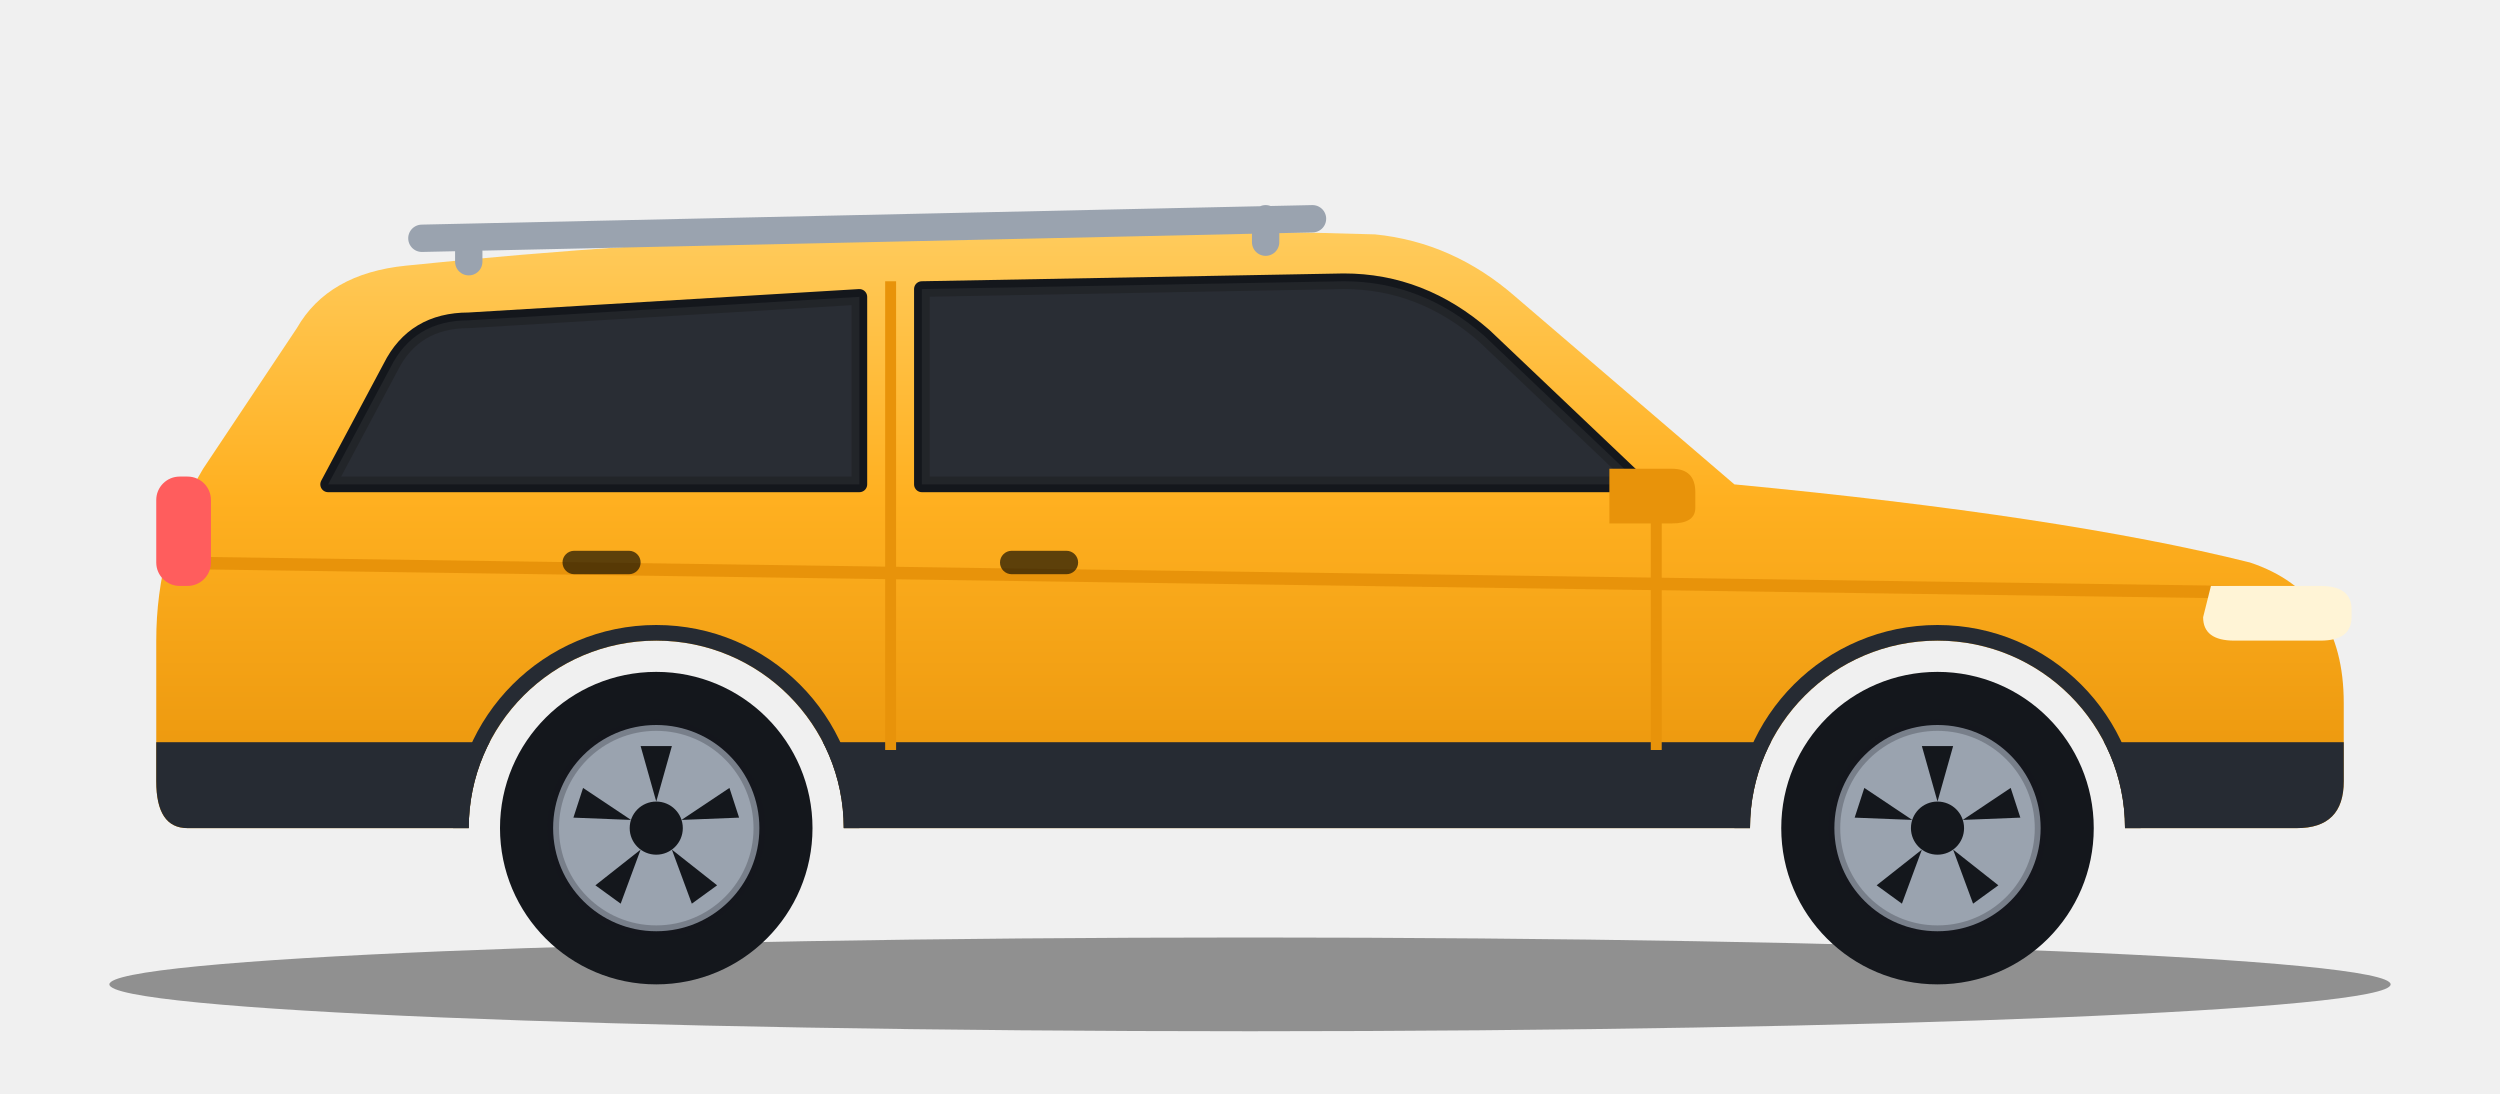
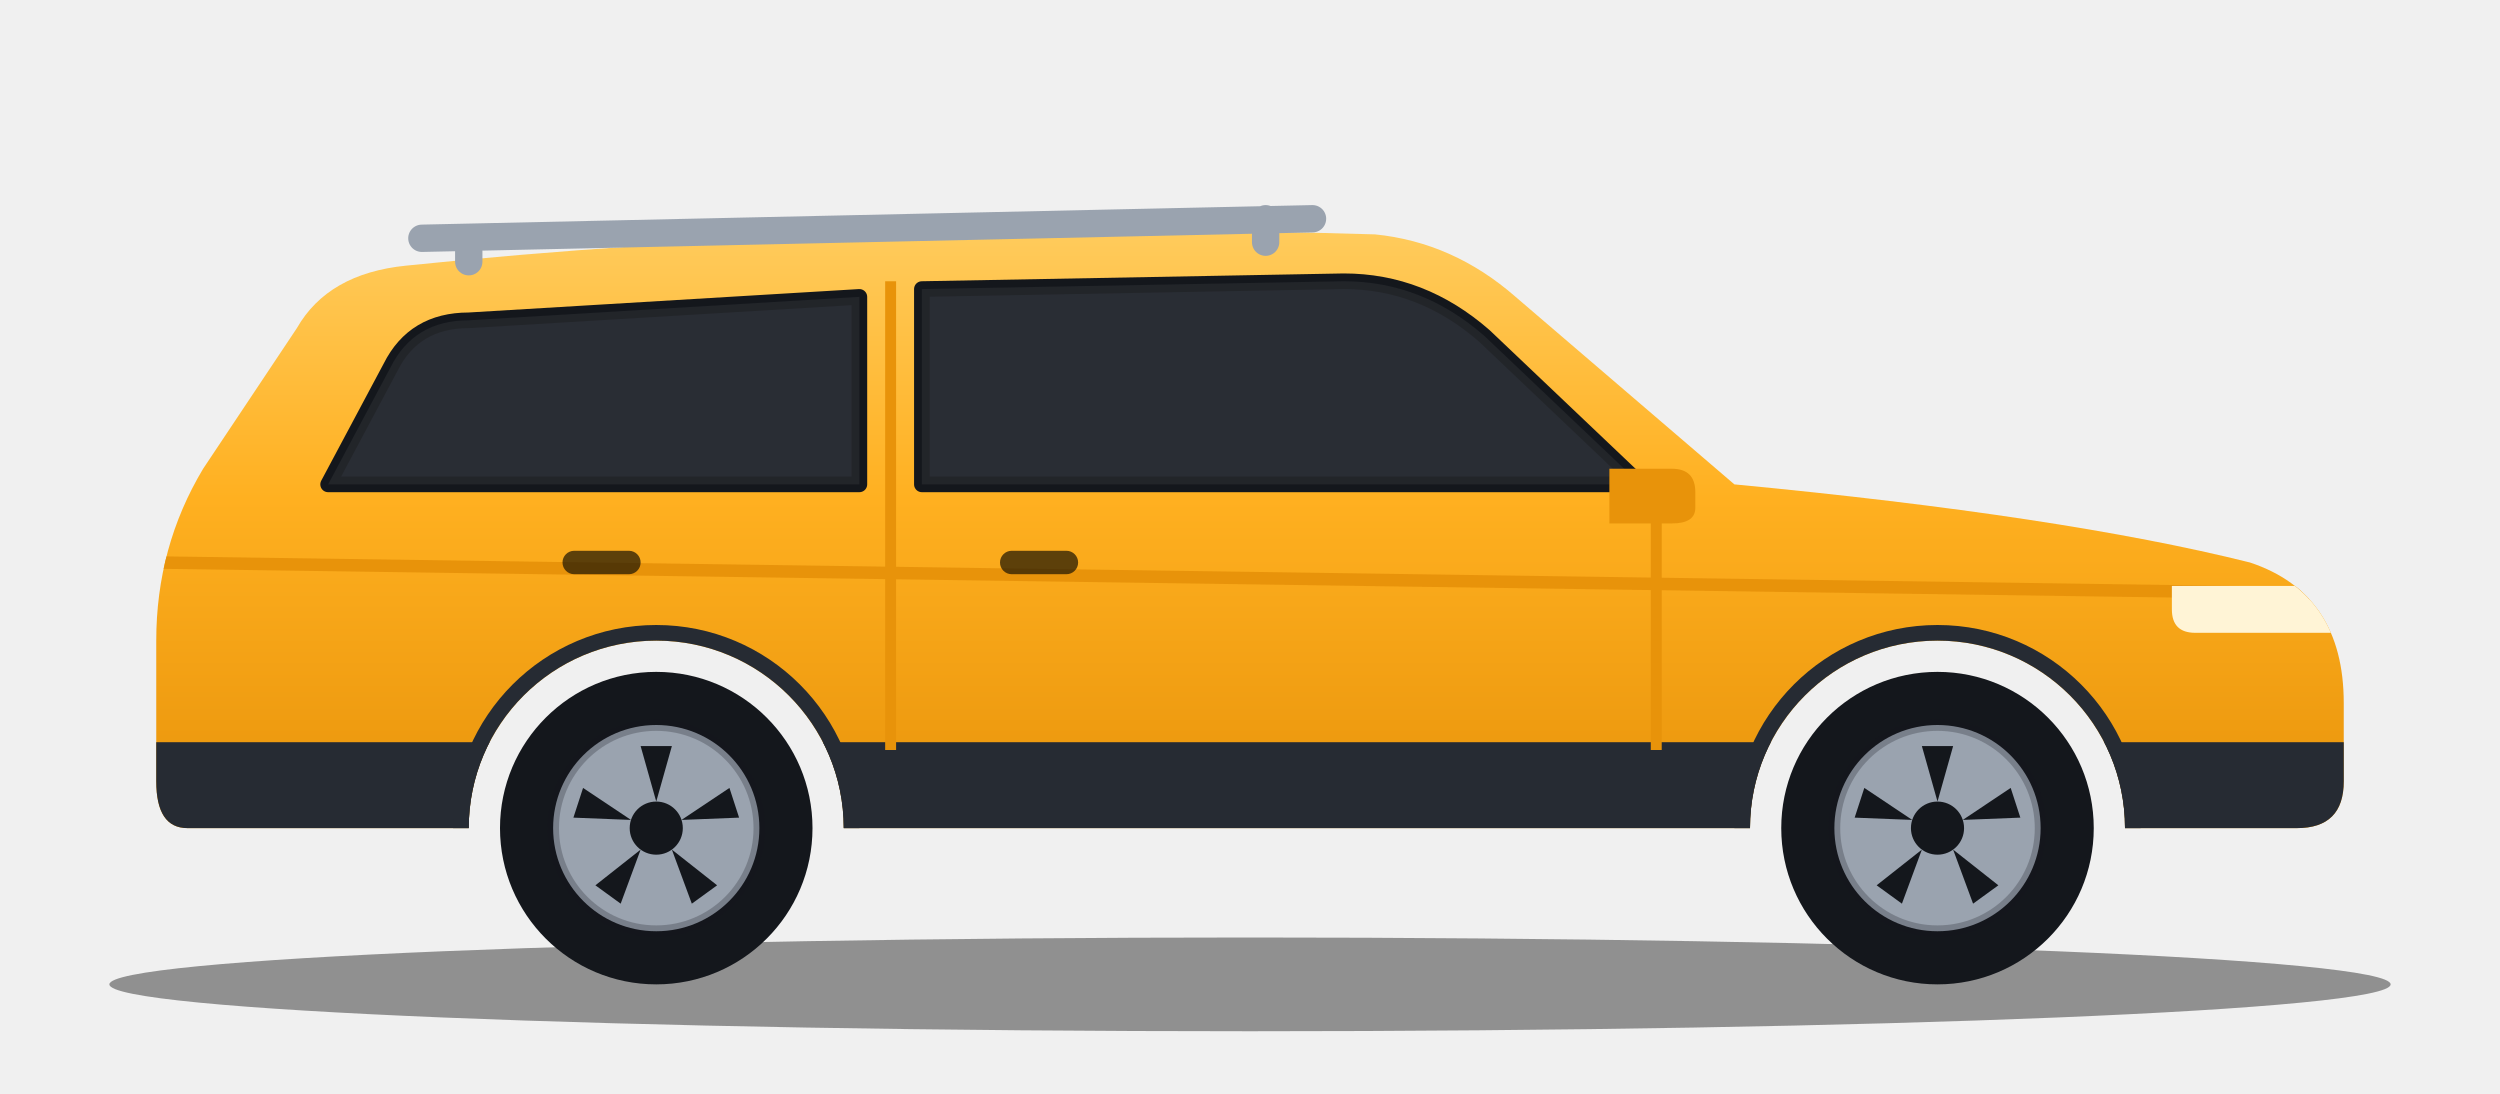
<svg xmlns="http://www.w3.org/2000/svg" viewBox="0 0 320 140" fill="none">
  <ellipse cx="160" cy="126" rx="146" ry="6" fill="#000" opacity=".4" />
  <defs>
    <linearGradient id="c-paint" x1="0" y1="0" x2="0" y2="1">
      <stop offset="0" stop-color="#ffcb5c" />
      <stop offset=".45" stop-color="#ffb020" />
      <stop offset="1" stop-color="#e8930a" />
    </linearGradient>
    <clipPath id="c-clip">
      <path d="M24 106Q20 106 20 100L20 82Q20 70 26 60L38 42Q42 35 52 34Q110 28 176 30Q186 31 194 38L222 62Q264 66 288 72Q300 76 300 90L300 100Q300 106 294 106L272 106A24 24 0 0 0 224 106L108 106A24 24 0 0 0 60 106Z" />
    </clipPath>
  </defs>
  <path d="M24 106Q20 106 20 100L20 82Q20 70 26 60L38 42Q42 35 52 34Q110 28 176 30Q186 31 194 38L222 62Q264 66 288 72Q300 76 300 90L300 100Q300 106 294 106L272 106A24 24 0 0 0 224 106L108 106A24 24 0 0 0 60 106Z" fill="url(#c-paint)" />
  <g clip-path="url(#c-clip)">
    <rect x="0" y="95" width="320" height="20" fill="#262b33" />
    <circle cx="84" cy="106" r="26" fill="#262b33" />
    <circle cx="248" cy="106" r="26" fill="#262b33" />
    <path d="M20 72L300 76" stroke="#e8930a" stroke-width="1.6" />
    <path d="M114 36v60" stroke="#e8930a" stroke-width="1.4" />
    <path d="M212 62v34" stroke="#e8930a" stroke-width="1.4" />
+     <path d="M278 75H330V81H281Q278 81 278 78Z" fill="#fff4d6" />
+     <rect x="-10" y="61" width="28" height="14" rx="3" fill="#ff5d5d" />
  </g>
  <path d="M42 62L50 47Q53 41 60 41L110 38L110 62Z" fill="#1c2027" stroke="#14171c" stroke-width="2" stroke-linejoin="round" />
  <path d="M118 37L172 36Q182 36 190 43L210 62L118 62Z" fill="#1c2027" stroke="#14171c" stroke-width="2" stroke-linejoin="round" />
  <path d="M42 62L50 47Q53 41 60 41L110 38L110 62Z" fill="#fff" fill-opacity=".06" />
  <path d="M118 37L172 36Q182 36 190 43L210 62L118 62Z" fill="#fff" fill-opacity=".06" />
  <rect x="72" y="70.5" width="10" height="3" rx="1.5" fill="#1a1203" opacity=".7" />
  <rect x="128" y="70.5" width="10" height="3" rx="1.5" fill="#1a1203" opacity=".7" />
  <path d="M206 60h8q3 0 3 3v2q0 2-3 2h-8z" fill="#e8930a" />
-   <path d="M283 75h14q4 0 4 3v1q0 3-4 3h-11q-4 0-4-3z" fill="#fff4d6" />
-   <rect x="20" y="61" width="7" height="14" rx="3" fill="#ff5d5d" />
  <path d="M54 30.5L168 28M60 30.5v3M162 28v3" stroke="#9aa3af" stroke-width="3.5" stroke-linecap="round" />
  <g transform="translate(84 106)">
    <circle r="20" fill="#14171c" />
    <circle r="13.2" fill="#9aa3af" />
    <g class="spin">
      <path d="M0 -3.4L-2 -10.5h4z" transform="rotate(0)" fill="#14171c" />
      <path d="M0 -3.4L-2 -10.5h4z" transform="rotate(72)" fill="#14171c" />
      <path d="M0 -3.4L-2 -10.5h4z" transform="rotate(144)" fill="#14171c" />
      <path d="M0 -3.4L-2 -10.5h4z" transform="rotate(216)" fill="#14171c" />
      <path d="M0 -3.4L-2 -10.5h4z" transform="rotate(288)" fill="#14171c" />
      <circle r="13.2" fill="none" stroke="#14171c" stroke-opacity=".25" stroke-width="1.5" />
    </g>
    <circle r="3.4" fill="#14171c" />
  </g>
  <g transform="translate(248 106)">
    <circle r="20" fill="#14171c" />
    <circle r="13.2" fill="#9aa3af" />
    <g class="spin">
      <path d="M0 -3.4L-2 -10.5h4z" transform="rotate(0)" fill="#14171c" />
      <path d="M0 -3.4L-2 -10.5h4z" transform="rotate(72)" fill="#14171c" />
      <path d="M0 -3.4L-2 -10.5h4z" transform="rotate(144)" fill="#14171c" />
      <path d="M0 -3.4L-2 -10.5h4z" transform="rotate(216)" fill="#14171c" />
      <path d="M0 -3.4L-2 -10.5h4z" transform="rotate(288)" fill="#14171c" />
      <circle r="13.2" fill="none" stroke="#14171c" stroke-opacity=".25" stroke-width="1.5" />
    </g>
    <circle r="3.4" fill="#14171c" />
  </g>
</svg>
